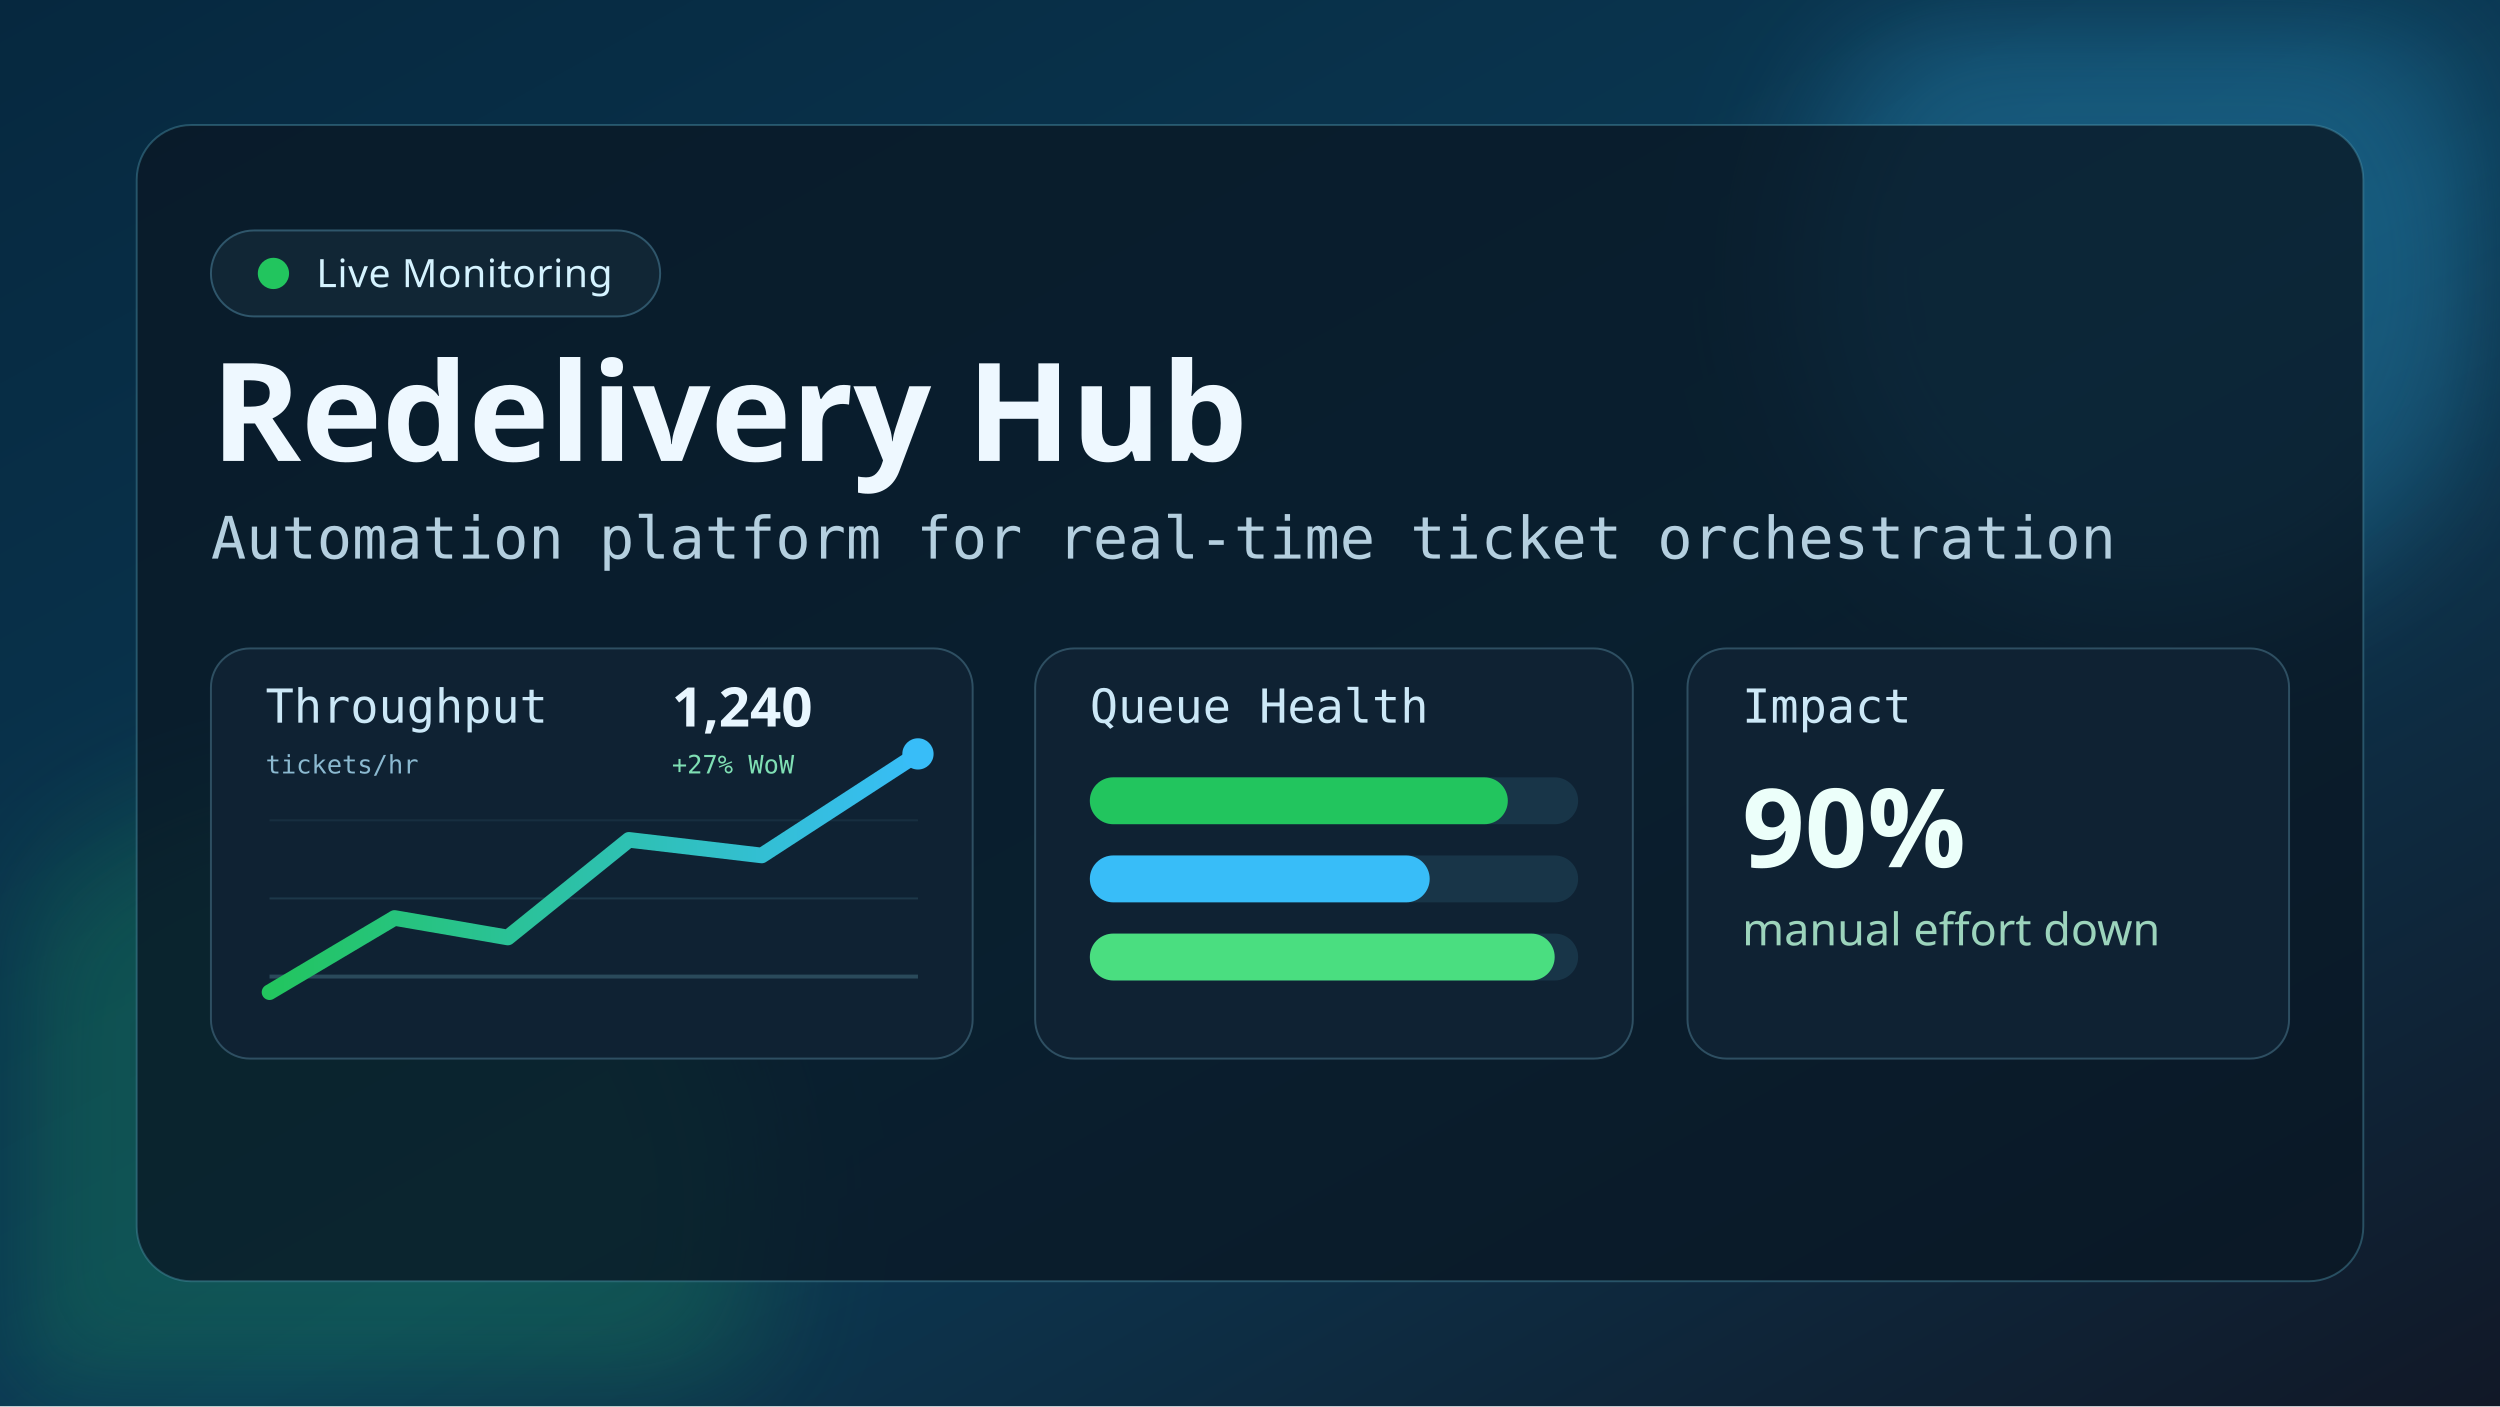
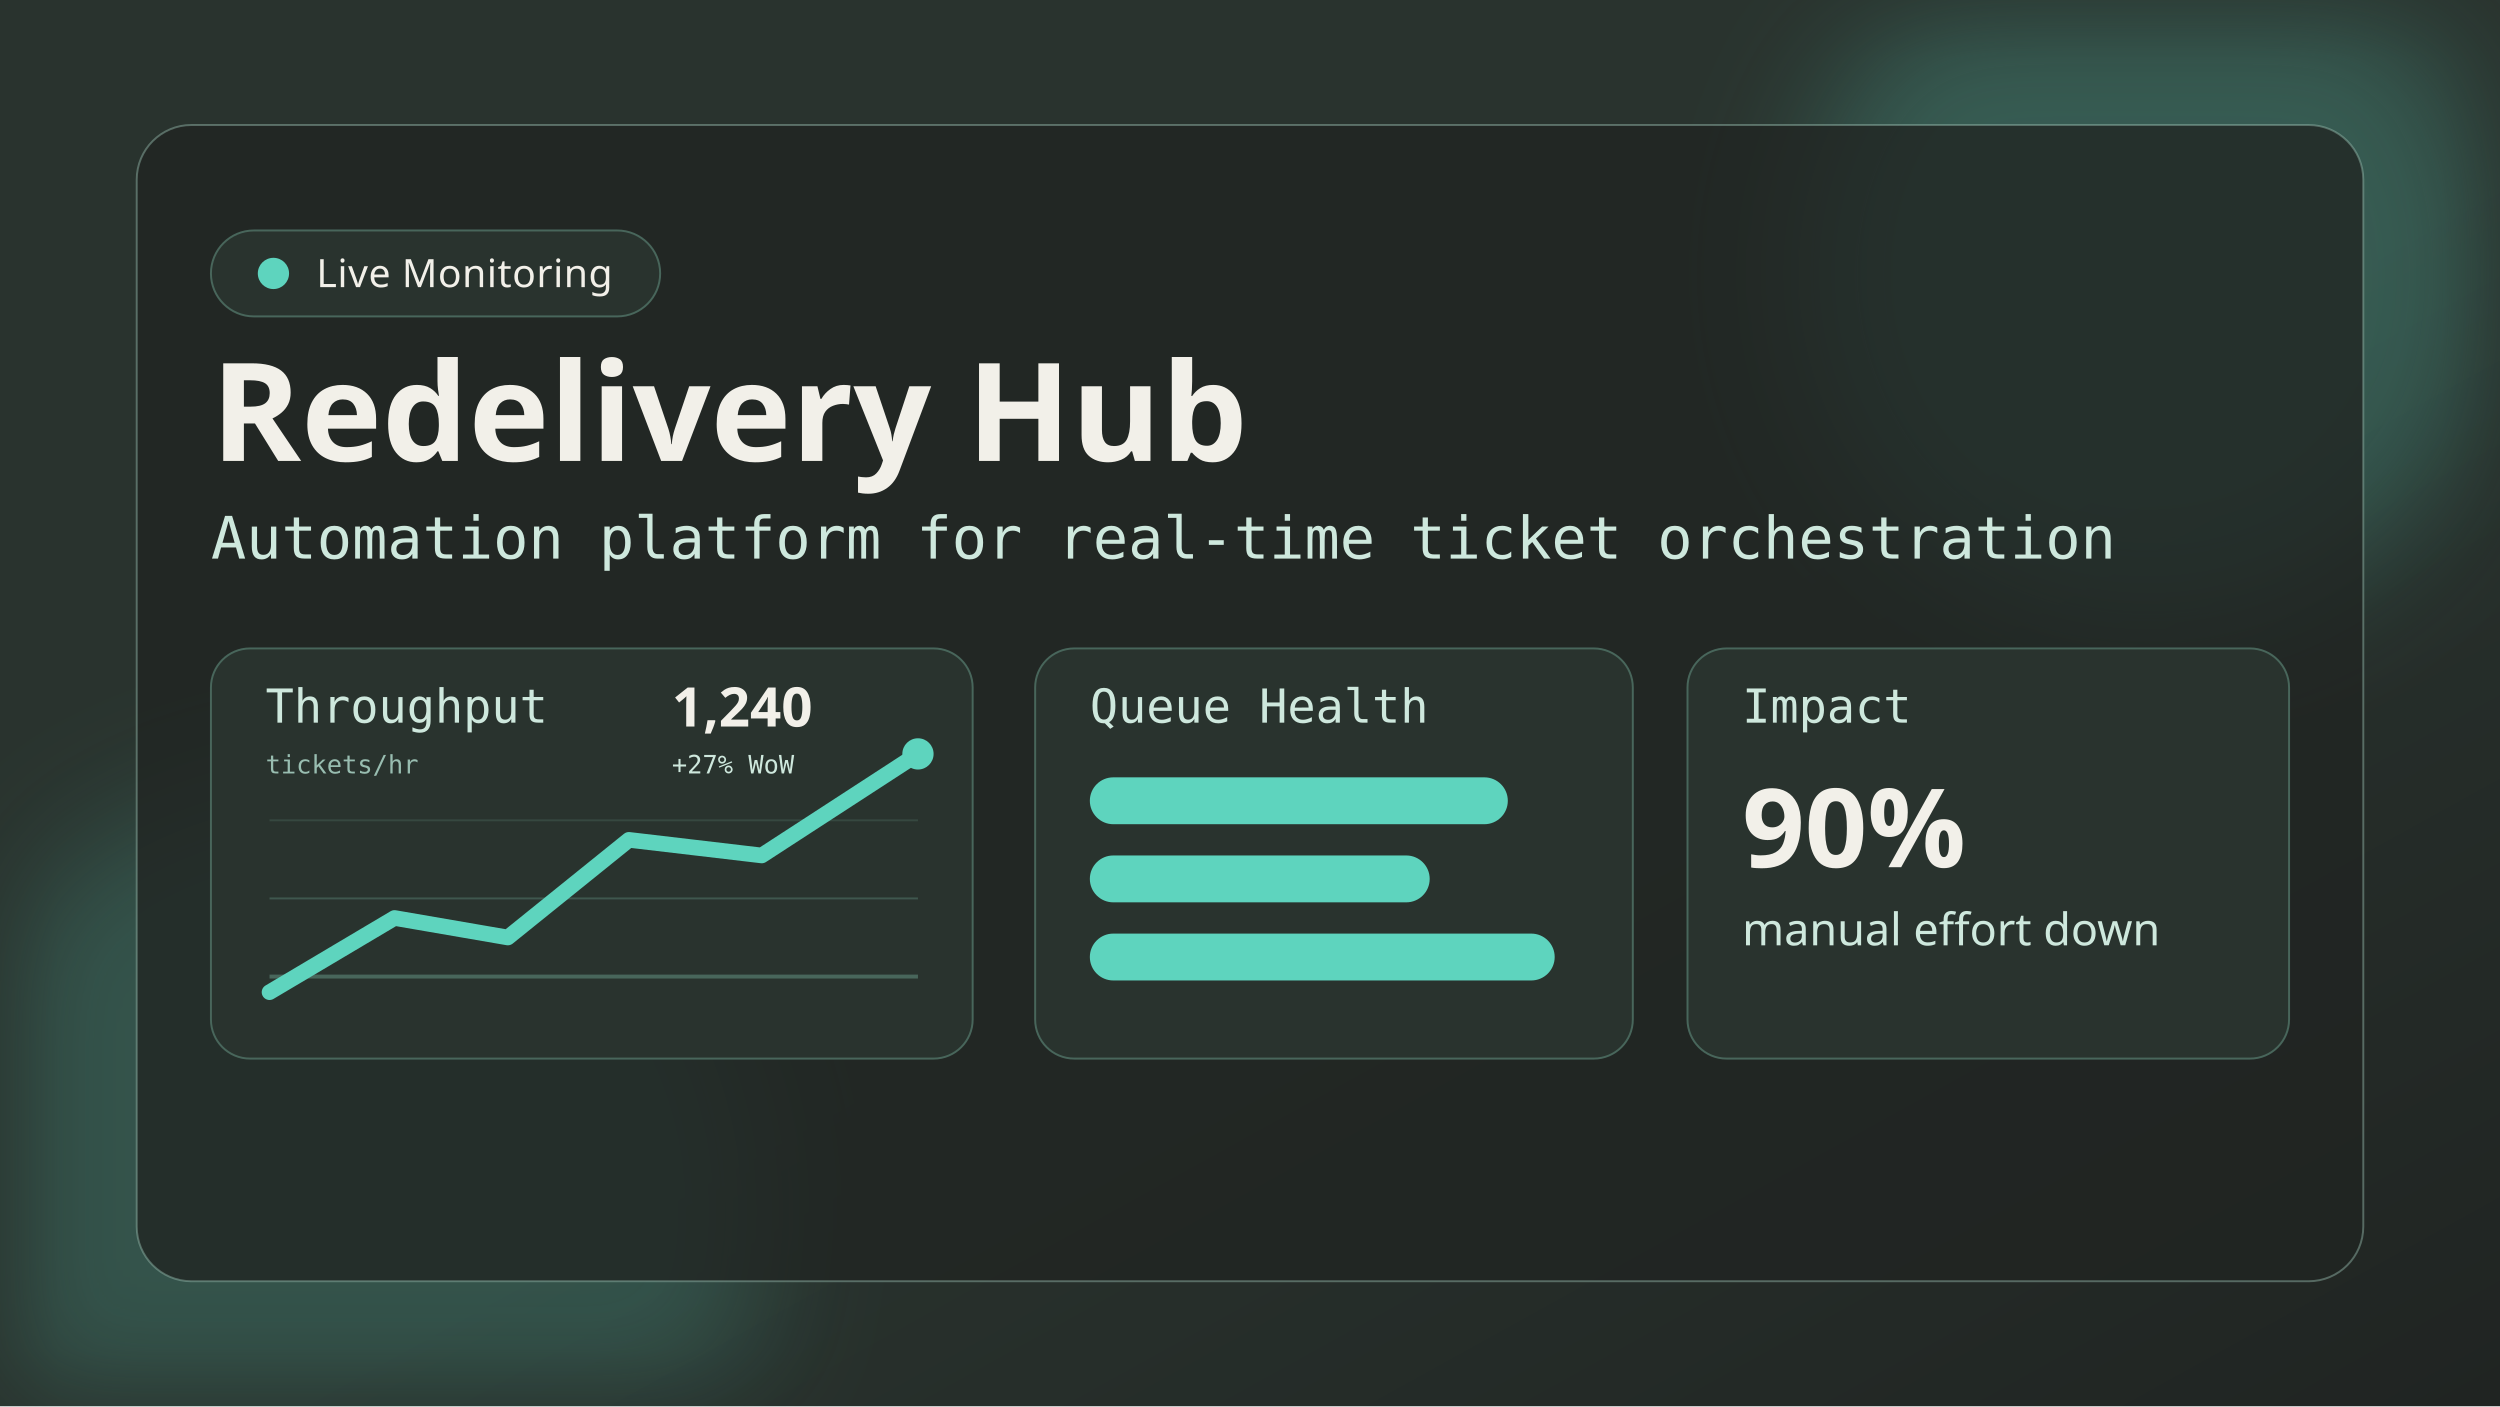
<svg xmlns="http://www.w3.org/2000/svg" width="1280" height="720" viewBox="0 0 1280 720" role="img" aria-labelledby="title desc">
  <defs>
    <linearGradient id="bg" x1="0" y1="0" x2="1" y2="1">
-       <stop offset="0%" stop-color="#06283f" />
-       <stop offset="55%" stop-color="#0b3a55" />
-       <stop offset="100%" stop-color="#111827" />
+       <stop offset="0%" stop-color="#29332e" />
+       <stop offset="55%" stop-color="#29332e" />
+       <stop offset="100%" stop-color="#202422" />
    </linearGradient>
    <linearGradient id="accent" x1="0" y1="0" x2="1" y2="0">
-       <stop offset="0%" stop-color="#22c55e" />
-       <stop offset="100%" stop-color="#38bdf8" />
+       <stop offset="0%" stop-color="#5ed4be" />
+       <stop offset="100%" stop-color="#5ed4be" />
    </linearGradient>
    <filter id="blur" x="-20%" y="-20%" width="140%" height="140%">
      <feGaussianBlur stdDeviation="32" />
    </filter>
  </defs>
  <rect width="1280" height="720" fill="url(#bg)" />
-   <circle cx="1100" cy="140" r="180" fill="#38bdf8" opacity="0.25" filter="url(#blur)" />
-   <circle cx="170" cy="620" r="220" fill="#22c55e" opacity="0.2" filter="url(#blur)" />
-   <rect x="70" y="64" width="1140" height="592" rx="28" fill="#0a1724" fill-opacity="0.78" stroke="#4b8ea4" stroke-opacity="0.45" />
-   <rect x="108" y="118" width="230" height="44" rx="22" fill="#112635" stroke="#2f566b" />
-   <circle cx="140" cy="140" r="8" fill="#22c55e" />
-   <text x="162" y="147" fill="#d5f3ff" font-size="20" font-family="Space Grotesk, Segoe UI, sans-serif" letter-spacing="0.3">Live Monitoring</text>
-   <text x="108" y="236" fill="#eef8ff" font-size="70" font-weight="700" font-family="Space Grotesk, Segoe UI, sans-serif">Redelivery Hub</text>
-   <text x="108" y="286" fill="#b4cfdf" font-size="30" font-family="IBM Plex Mono, Consolas, monospace">Automation platform for real-time ticket orchestration</text>
-   <rect x="108" y="332" width="390" height="210" rx="20" fill="#0f2233" stroke="#2e4f62" />
-   <text x="136" y="370" fill="#cce8f7" font-size="24" font-family="IBM Plex Mono, Consolas, monospace">Throughput</text>
-   <text x="136" y="396" fill="#8bb9d0" font-size="13" font-family="IBM Plex Mono, Consolas, monospace">tickets/hr</text>
-   <text x="344" y="372" fill="#e8f6ff" font-size="28" font-weight="700" font-family="Space Grotesk, Segoe UI, sans-serif">1,240</text>
-   <text x="344" y="396" fill="#7fdfb4" font-size="13" font-family="IBM Plex Mono, Consolas, monospace">+27% WoW</text>
-   <line x1="138" y1="500" x2="470" y2="500" stroke="#2a4a5b" stroke-width="2" />
-   <line x1="138" y1="460" x2="470" y2="460" stroke="#244253" stroke-width="1" opacity="0.7" />
-   <line x1="138" y1="420" x2="470" y2="420" stroke="#244253" stroke-width="1" opacity="0.4" />
+   <circle cx="1100" cy="140" r="180" fill="#5ed4be" opacity="0.25" filter="url(#blur)" />
+   <circle cx="170" cy="620" r="220" fill="#5ed4be" opacity="0.2" filter="url(#blur)" />
+   <rect x="70" y="64" width="1140" height="592" rx="28" fill="#202422" fill-opacity="0.78" stroke="#98bdb0" stroke-opacity="0.45" />
+   <rect x="108" y="118" width="230" height="44" rx="22" fill="#29332e" stroke="#48665b" />
+   <circle cx="140" cy="140" r="8" fill="#5ed4be" />
+   <text x="162" y="147" fill="#f2f0e9" font-size="20" font-family="Space Grotesk, Segoe UI, sans-serif" letter-spacing="0.3">Live Monitoring</text>
+   <text x="108" y="236" fill="#f2f0e9" font-size="70" font-weight="700" font-family="Space Grotesk, Segoe UI, sans-serif">Redelivery Hub</text>
+   <text x="108" y="286" fill="#cee8dd" font-size="30" font-family="IBM Plex Mono, Consolas, monospace">Automation platform for real-time ticket orchestration</text>
+   <rect x="108" y="332" width="390" height="210" rx="20" fill="#29332e" stroke="#48665b" />
+   <text x="136" y="370" fill="#cee8dd" font-size="24" font-family="IBM Plex Mono, Consolas, monospace">Throughput</text>
+   <text x="136" y="396" fill="#98bdb0" font-size="13" font-family="IBM Plex Mono, Consolas, monospace">tickets/hr</text>
+   <text x="344" y="372" fill="#f2f0e9" font-size="28" font-weight="700" font-family="Space Grotesk, Segoe UI, sans-serif">1,240</text>
+   <text x="344" y="396" fill="#cee8dd" font-size="13" font-family="IBM Plex Mono, Consolas, monospace">+27% WoW</text>
+   <line x1="138" y1="500" x2="470" y2="500" stroke="#48665b" stroke-width="2" />
+   <line x1="138" y1="460" x2="470" y2="460" stroke="#48665b" stroke-width="1" opacity="0.7" />
+   <line x1="138" y1="420" x2="470" y2="420" stroke="#48665b" stroke-width="1" opacity="0.4" />
  <polyline points="138,508 202,470 260,480 322,430 390,438 470,386" fill="none" stroke="url(#accent)" stroke-width="8" stroke-linecap="round" stroke-linejoin="round" />
-   <circle cx="470" cy="386" r="8" fill="#38bdf8" />
-   <rect x="530" y="332" width="306" height="210" rx="20" fill="#0f2233" stroke="#2e4f62" />
-   <text x="558" y="370" fill="#cce8f7" font-size="24" font-family="IBM Plex Mono, Consolas, monospace">Queue Health</text>
-   <rect x="558" y="398" width="250" height="24" rx="12" fill="#183548" />
-   <rect x="558" y="398" width="214" height="24" rx="12" fill="#22c55e" />
-   <rect x="558" y="438" width="250" height="24" rx="12" fill="#183548" />
-   <rect x="558" y="438" width="174" height="24" rx="12" fill="#38bdf8" />
-   <rect x="558" y="478" width="250" height="24" rx="12" fill="#183548" />
-   <rect x="558" y="478" width="238" height="24" rx="12" fill="#4ade80" />
-   <rect x="864" y="332" width="308" height="210" rx="20" fill="#0f2233" stroke="#2e4f62" />
-   <text x="892" y="370" fill="#cce8f7" font-size="24" font-family="IBM Plex Mono, Consolas, monospace">Impact</text>
-   <text x="892" y="444" fill="#ecfffa" font-size="56" font-weight="700" font-family="Space Grotesk, Segoe UI, sans-serif">90%</text>
-   <text x="892" y="484" fill="#9cd4bc" font-size="23" font-family="Space Grotesk, Segoe UI, sans-serif">manual effort down</text>
+   <circle cx="470" cy="386" r="8" fill="#5ed4be" />
+   <rect x="530" y="332" width="306" height="210" rx="20" fill="#29332e" stroke="#48665b" />
+   <text x="558" y="370" fill="#cee8dd" font-size="24" font-family="IBM Plex Mono, Consolas, monospace">Queue Health</text>
+   <rect x="558" y="398" width="250" height="24" rx="12" fill="#29332e" />
+   <rect x="558" y="398" width="214" height="24" rx="12" fill="#5ed4be" />
+   <rect x="558" y="438" width="250" height="24" rx="12" fill="#29332e" />
+   <rect x="558" y="438" width="174" height="24" rx="12" fill="#5ed4be" />
+   <rect x="558" y="478" width="250" height="24" rx="12" fill="#29332e" />
+   <rect x="558" y="478" width="238" height="24" rx="12" fill="#5ed4be" />
+   <rect x="864" y="332" width="308" height="210" rx="20" fill="#29332e" stroke="#48665b" />
+   <text x="892" y="370" fill="#cee8dd" font-size="24" font-family="IBM Plex Mono, Consolas, monospace">Impact</text>
+   <text x="892" y="444" fill="#f2f0e9" font-size="56" font-weight="700" font-family="Space Grotesk, Segoe UI, sans-serif">90%</text>
+   <text x="892" y="484" fill="#cee8dd" font-size="23" font-family="Space Grotesk, Segoe UI, sans-serif">manual effort down</text>
</svg>
